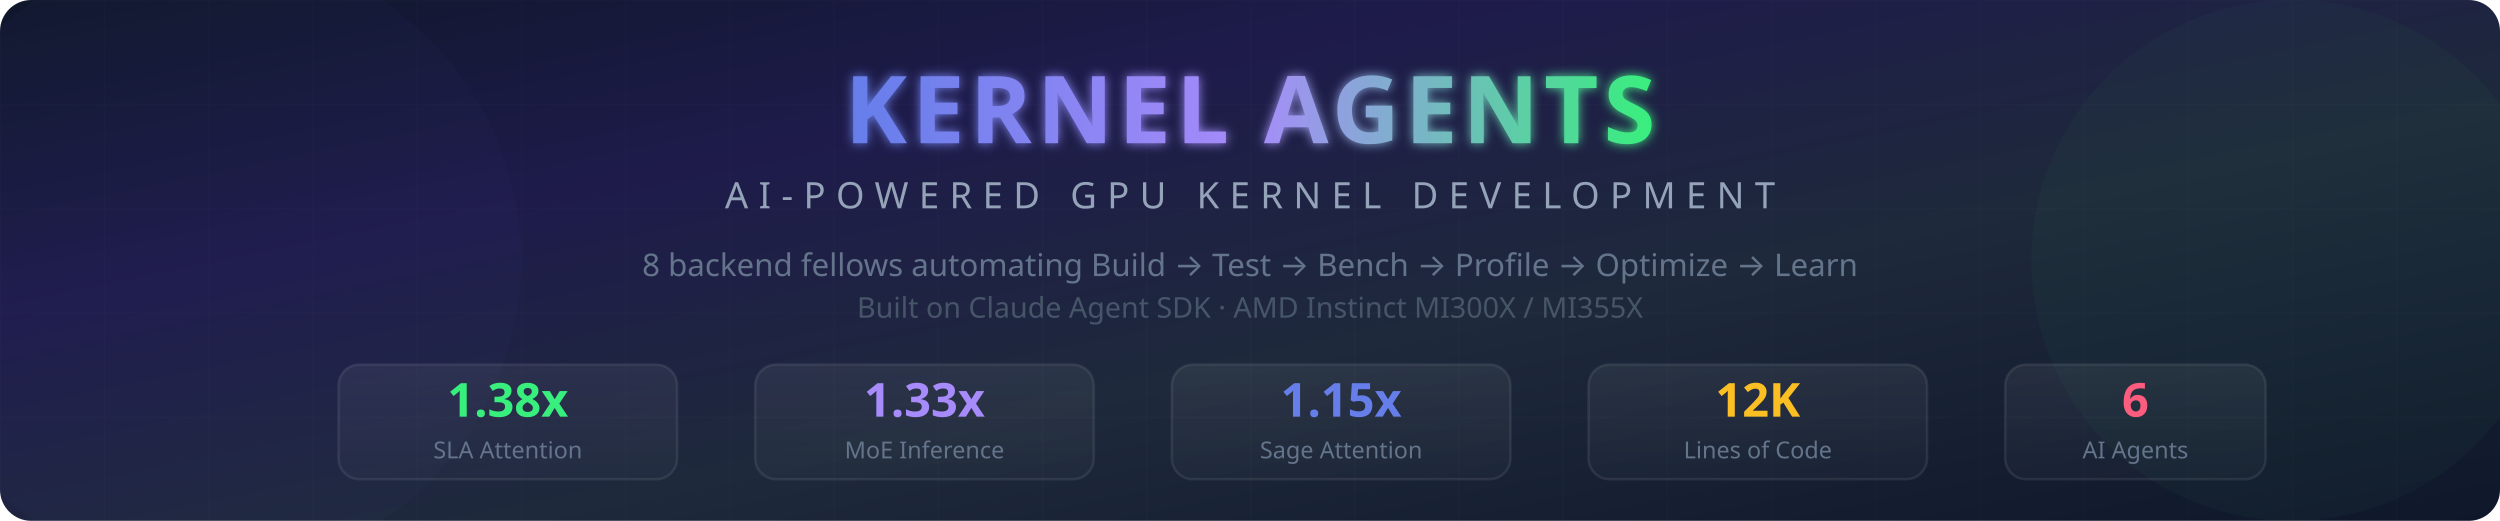
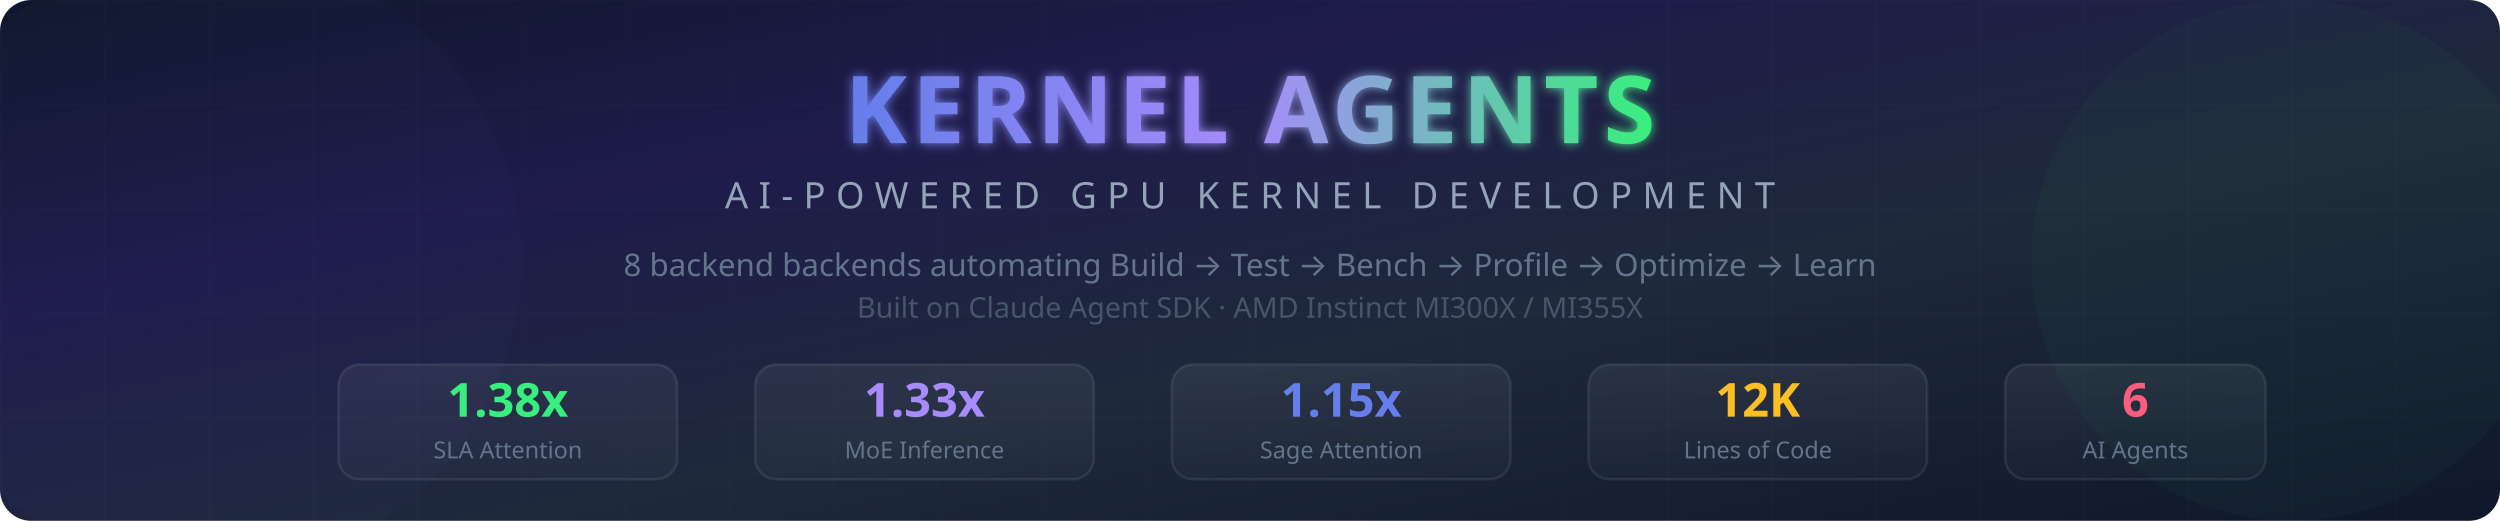
<svg xmlns="http://www.w3.org/2000/svg" viewBox="0 0 960 200" font-family="'Segoe UI', system-ui, -apple-system, sans-serif">
  <defs>
    <linearGradient id="heroBg" x1="0%" y1="0%" x2="100%" y2="100%">
      <stop offset="0%" style="stop-color:#0f172a" />
      <stop offset="30%" style="stop-color:#1e1b4b" />
      <stop offset="60%" style="stop-color:#1e293b" />
      <stop offset="100%" style="stop-color:#0f172a" />
    </linearGradient>
    <linearGradient id="titleGrad" x1="0%" y1="0%" x2="100%" y2="0%">
      <stop offset="0%" style="stop-color:#667eea" />
      <stop offset="50%" style="stop-color:#a78bfa" />
      <stop offset="100%" style="stop-color:#38ef7d" />
    </linearGradient>
    <linearGradient id="statBox" x1="0%" y1="0%" x2="0%" y2="100%">
      <stop offset="0%" style="stop-color:rgba(255,255,255,0.06)" />
      <stop offset="100%" style="stop-color:rgba(255,255,255,0.02)" />
    </linearGradient>
    <filter id="titleGlow" x="-5%" y="-15%" width="110%" height="130%">
      <feGaussianBlur stdDeviation="2" result="blur" />
      <feMerge>
        <feMergeNode in="blur" />
        <feMergeNode in="SourceGraphic" />
      </feMerge>
    </filter>
  </defs>
  <rect width="960" height="200" rx="12" fill="url(#heroBg)" />
  <pattern id="grid" width="40" height="40" patternUnits="userSpaceOnUse">
    <path d="M 40 0 L 0 0 0 40" fill="none" stroke="rgba(255,255,255,0.015)" stroke-width="1" />
  </pattern>
  <rect width="960" height="200" fill="url(#grid)" />
  <circle cx="80" cy="100" r="120" fill="#667eea" opacity="0.03" />
  <circle cx="880" cy="100" r="100" fill="#38ef7d" opacity="0.03" />
  <text x="480" y="55" text-anchor="middle" fill="url(#titleGrad)" font-size="36" font-weight="800" letter-spacing="2" filter="url(#titleGlow)">KERNEL AGENTS</text>
  <text x="480" y="80" text-anchor="middle" fill="#94a3b8" font-size="14" font-weight="400" letter-spacing="4">AI-POWERED GPU KERNEL DEVELOPMENT</text>
-   <text x="480" y="106" text-anchor="middle" fill="#64748b" font-size="12">8 backend fellows automating Build → Test → Bench → Profile → Optimize → Learn</text>
+   <text x="480" y="106" text-anchor="middle" fill="#64748b" font-size="12">8 backend backends automating Build → Test → Bench → Profile → Optimize → Learn</text>
  <text x="480" y="122" text-anchor="middle" fill="#475569" font-size="11">Built on Claude Agent SDK · AMD Instinct MI300X / MI355X</text>
  <rect x="130" y="140" width="130" height="44" rx="8" fill="url(#statBox)" stroke="rgba(255,255,255,0.08)" stroke-width="1" />
  <text x="195" y="160" text-anchor="middle" fill="#38ef7d" font-size="18" font-weight="800">1.38x</text>
  <text x="195" y="176" text-anchor="middle" fill="#64748b" font-size="9">SLA Attention</text>
  <rect x="290" y="140" width="130" height="44" rx="8" fill="url(#statBox)" stroke="rgba(255,255,255,0.08)" stroke-width="1" />
  <text x="355" y="160" text-anchor="middle" fill="#a78bfa" font-size="18" font-weight="800">1.33x</text>
  <text x="355" y="176" text-anchor="middle" fill="#64748b" font-size="9">MoE Inference</text>
  <rect x="450" y="140" width="130" height="44" rx="8" fill="url(#statBox)" stroke="rgba(255,255,255,0.08)" stroke-width="1" />
  <text x="515" y="160" text-anchor="middle" fill="#667eea" font-size="18" font-weight="800">1.15x</text>
  <text x="515" y="176" text-anchor="middle" fill="#64748b" font-size="9">Sage Attention</text>
  <rect x="610" y="140" width="130" height="44" rx="8" fill="url(#statBox)" stroke="rgba(255,255,255,0.08)" stroke-width="1" />
  <text x="675" y="160" text-anchor="middle" fill="#fbbf24" font-size="18" font-weight="800">12K</text>
  <text x="675" y="176" text-anchor="middle" fill="#64748b" font-size="9">Lines of Code</text>
  <rect x="770" y="140" width="100" height="44" rx="8" fill="url(#statBox)" stroke="rgba(255,255,255,0.08)" stroke-width="1" />
  <text x="820" y="160" text-anchor="middle" fill="#fc5c7d" font-size="18" font-weight="800">6</text>
  <text x="820" y="176" text-anchor="middle" fill="#64748b" font-size="9">AI Agents</text>
</svg>
